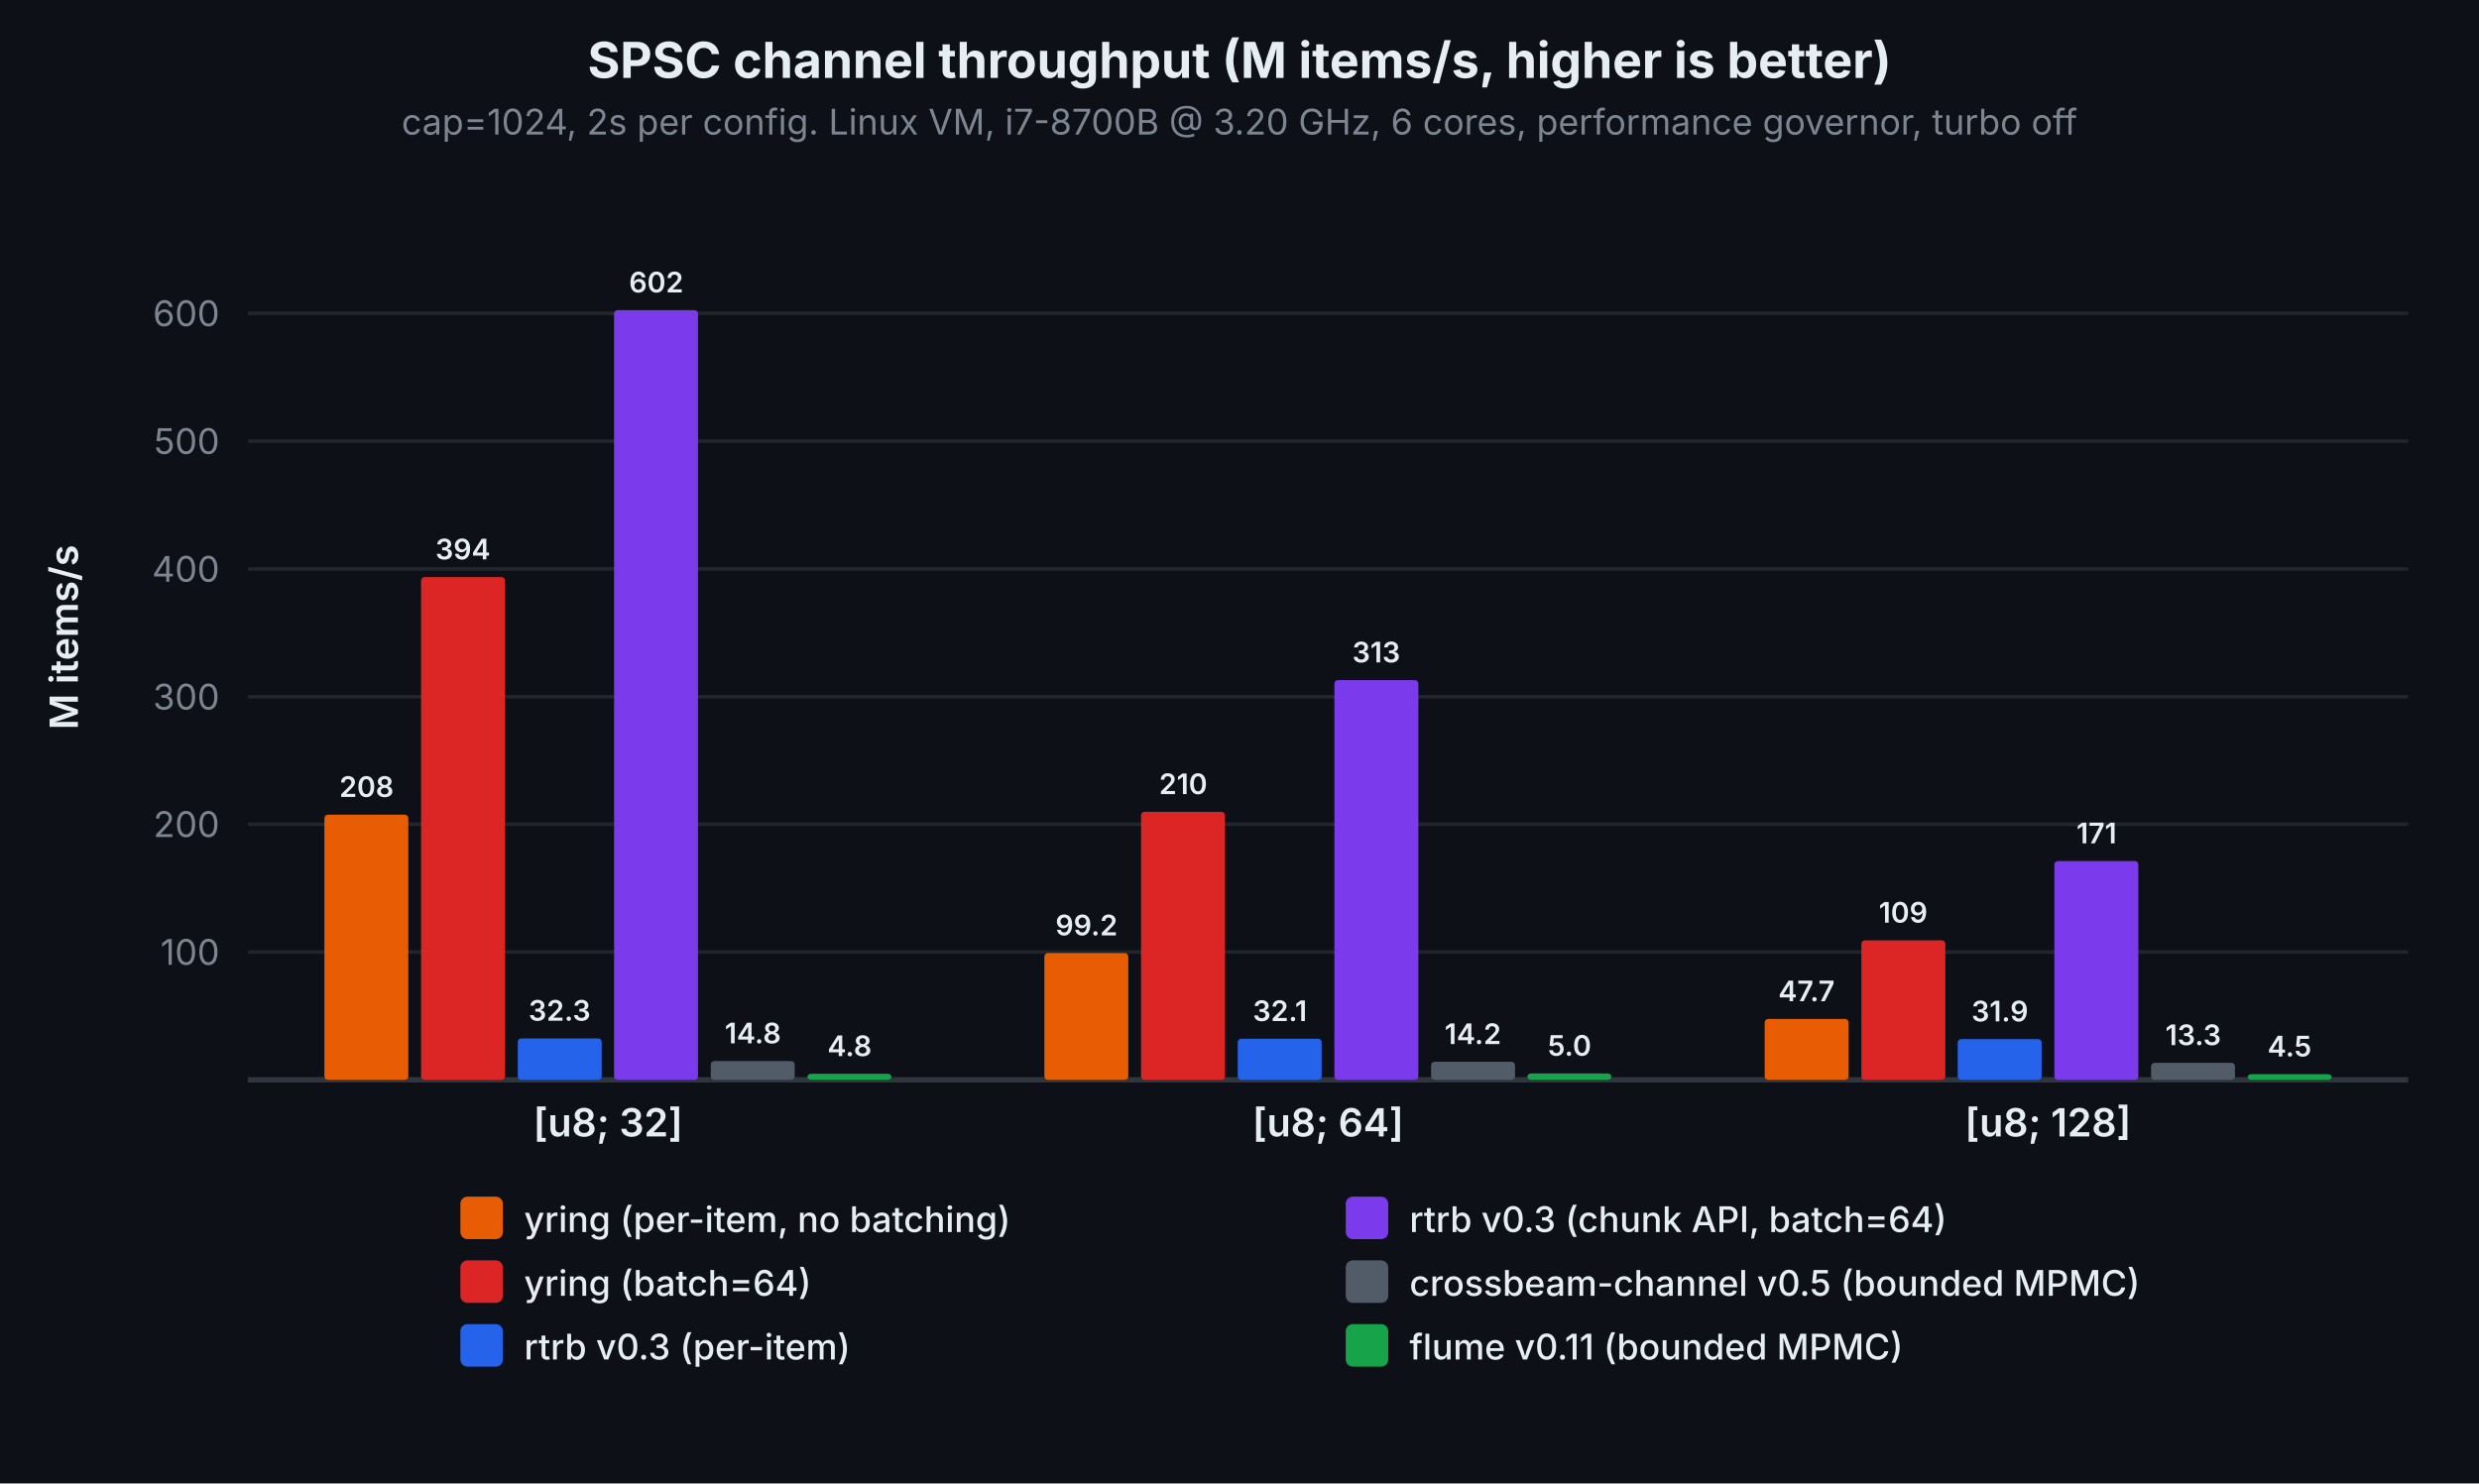
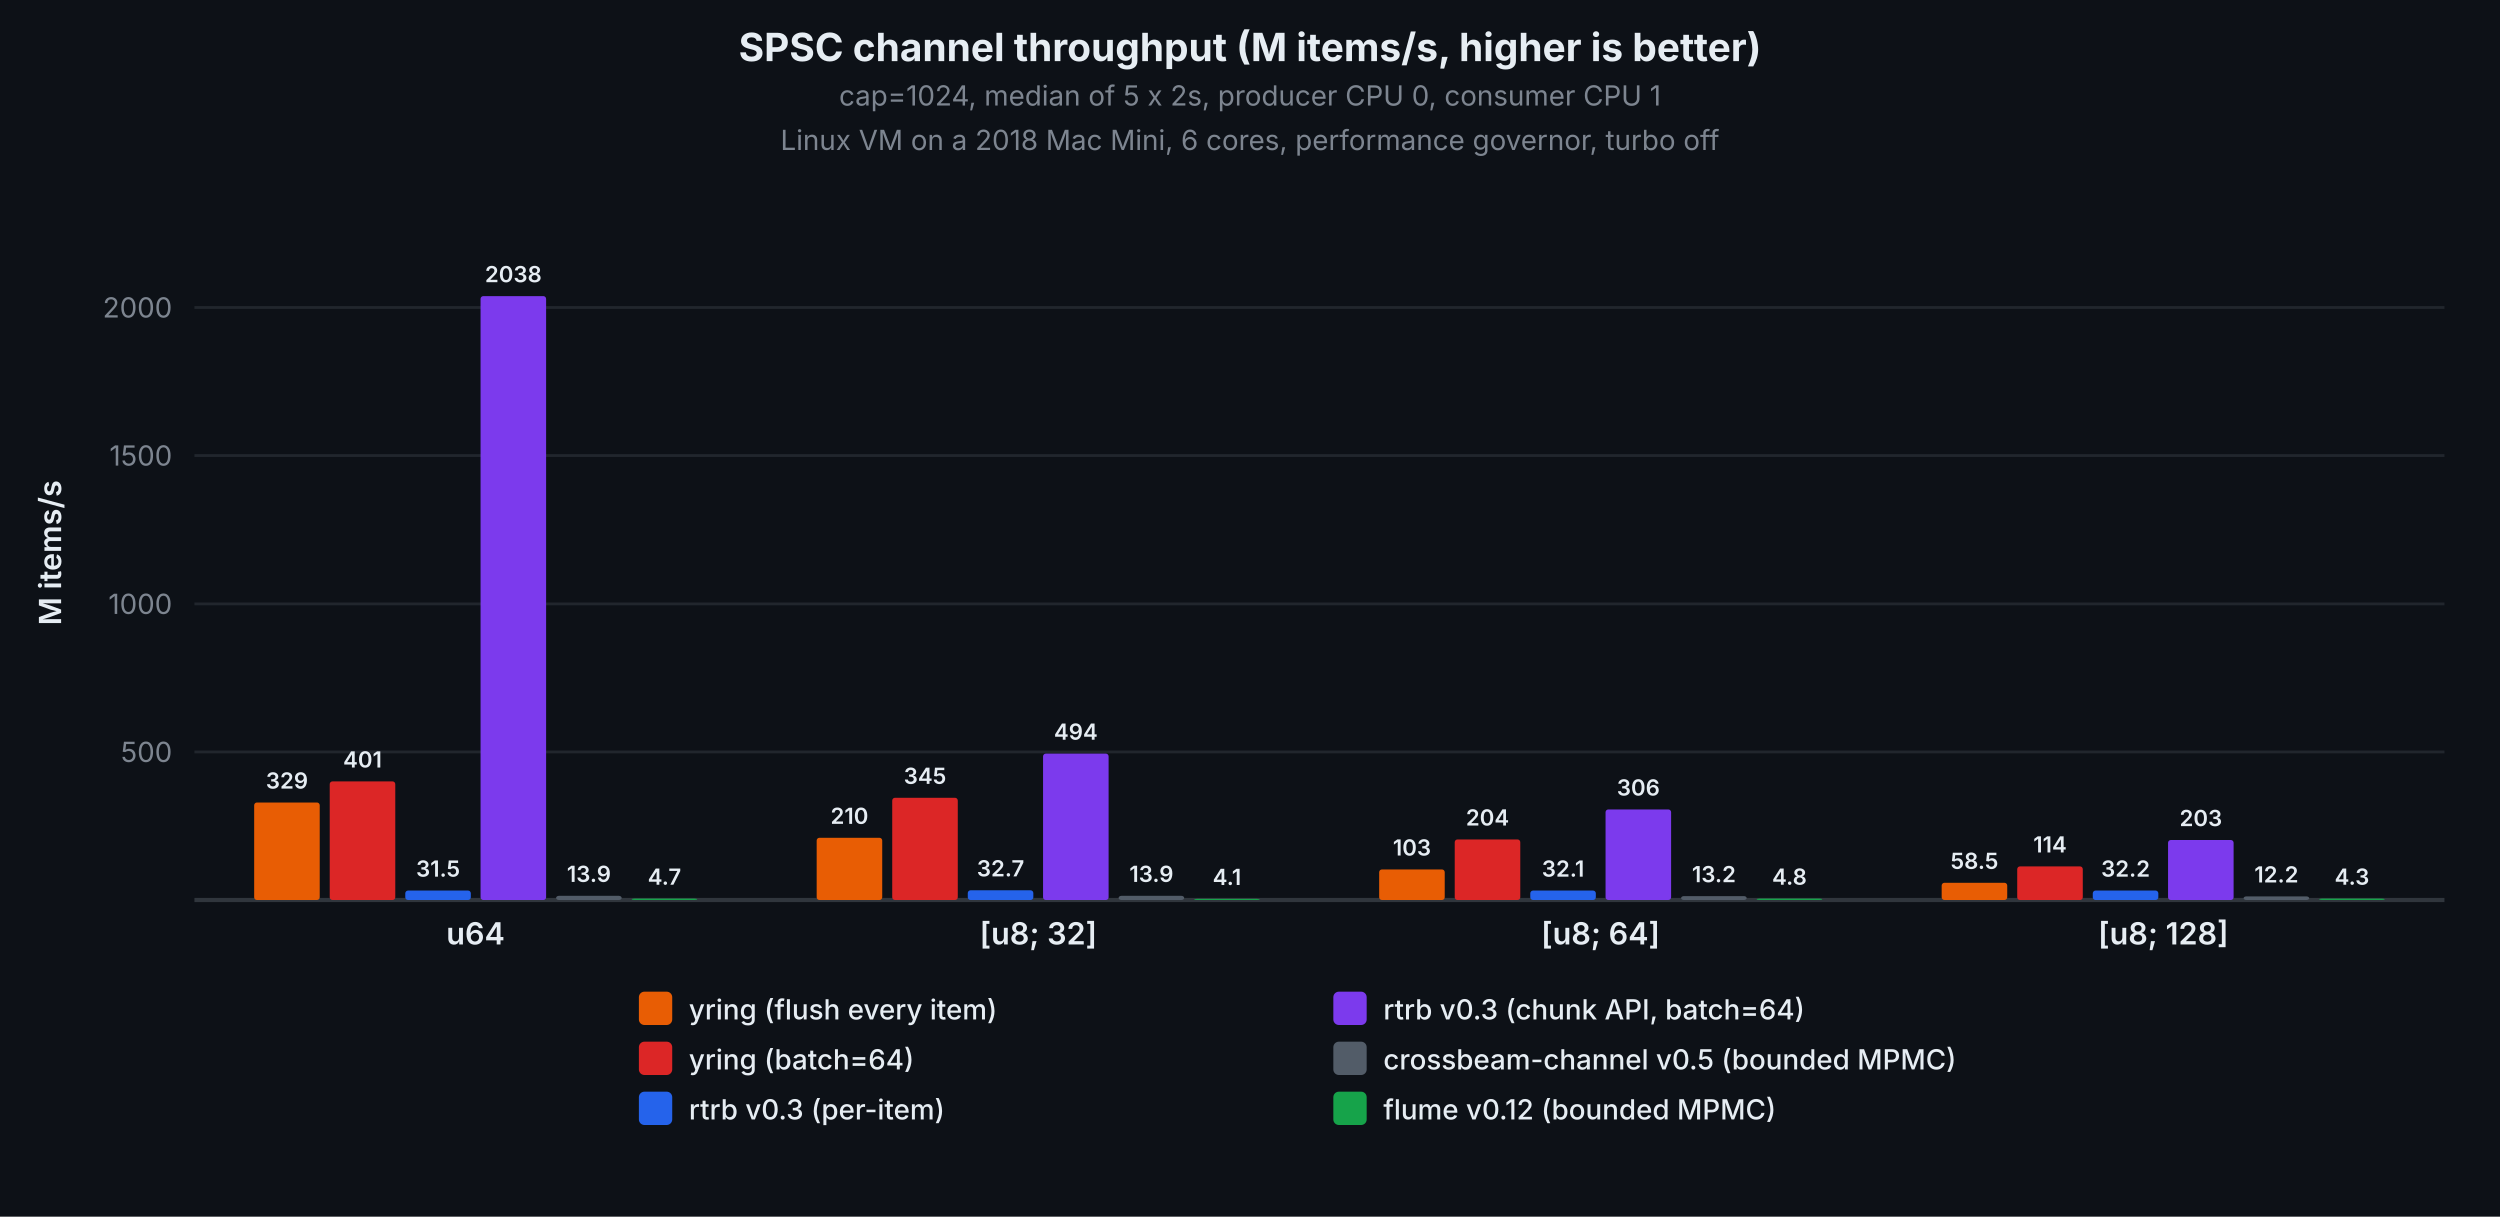
- <svg xmlns="http://www.w3.org/2000/svg" viewBox="0 0 700 419" font-family="system-ui, -apple-system, sans-serif">
-   <rect width="700" height="419" fill="#0d1117" />
-   <text x="350.0" y="22" text-anchor="middle" fill="#e6edf3" font-size="14" font-weight="700">SPSC channel throughput (M items/s, higher is better)</text>
-   <text x="350.0" y="38" text-anchor="middle" fill="#7d8590" font-size="10">cap=1024, 2s per config. Linux VM, i7-8700B @ 3.20 GHz, 6 cores, performance governor, turbo off</text>
-   <text x="22" y="180.0" text-anchor="middle" fill="#e6edf3" font-size="11" font-weight="600" transform="rotate(-90,22,180.0)">M items/s</text>
-   <line x1="70" y1="268.9" x2="680" y2="268.9" stroke="#21262d" stroke-width="1" />
-   <text x="62" y="268.9" text-anchor="end" dominant-baseline="middle" fill="#7d8590" font-size="10">100</text>
-   <line x1="70" y1="232.8" x2="680" y2="232.8" stroke="#21262d" stroke-width="1" />
-   <text x="62" y="232.8" text-anchor="end" dominant-baseline="middle" fill="#7d8590" font-size="10">200</text>
-   <line x1="70" y1="196.8" x2="680" y2="196.8" stroke="#21262d" stroke-width="1" />
-   <text x="62" y="196.8" text-anchor="end" dominant-baseline="middle" fill="#7d8590" font-size="10">300</text>
-   <line x1="70" y1="160.7" x2="680" y2="160.7" stroke="#21262d" stroke-width="1" />
-   <text x="62" y="160.7" text-anchor="end" dominant-baseline="middle" fill="#7d8590" font-size="10">400</text>
-   <line x1="70" y1="124.6" x2="680" y2="124.6" stroke="#21262d" stroke-width="1" />
-   <text x="62" y="124.6" text-anchor="end" dominant-baseline="middle" fill="#7d8590" font-size="10">500</text>
-   <line x1="70" y1="88.5" x2="680" y2="88.5" stroke="#21262d" stroke-width="1" />
-   <text x="62" y="88.5" text-anchor="end" dominant-baseline="middle" fill="#7d8590" font-size="10">600</text>
-   <line x1="70" y1="305" x2="680" y2="305" stroke="#30363d" stroke-width="1.5" />
-   <rect x="91.6" y="230.1" width="23.7" height="74.9" fill="#e85d04" rx="1" />
-   <text x="103.5" y="225.1" text-anchor="middle" fill="#e6edf3" font-size="8" font-weight="600">208</text>
-   <rect x="118.9" y="163.0" width="23.7" height="142.0" fill="#dc2626" rx="1" />
-   <text x="130.7" y="158.0" text-anchor="middle" fill="#e6edf3" font-size="8" font-weight="600">394</text>
-   <rect x="146.2" y="293.3" width="23.7" height="11.7" fill="#2563eb" rx="1" />
-   <text x="158.0" y="288.3" text-anchor="middle" fill="#e6edf3" font-size="8" font-weight="600">32.3</text>
-   <rect x="173.4" y="87.6" width="23.7" height="217.4" fill="#7c3aed" rx="1" />
-   <text x="185.3" y="82.6" text-anchor="middle" fill="#e6edf3" font-size="8" font-weight="600">602</text>
-   <rect x="200.7" y="299.7" width="23.7" height="5.3" fill="#525c68" rx="1" />
-   <text x="212.6" y="294.7" text-anchor="middle" fill="#e6edf3" font-size="8" font-weight="600">14.8</text>
-   <rect x="228.0" y="303.3" width="23.7" height="1.7" fill="#16a34a" rx="1" />
-   <text x="239.9" y="298.3" text-anchor="middle" fill="#e6edf3" font-size="8" font-weight="600">4.8</text>
-   <text x="171.7" y="321" text-anchor="middle" fill="#e6edf3" font-size="11" font-weight="600">[u8; 32]</text>
-   <rect x="294.9" y="269.2" width="23.7" height="35.8" fill="#e85d04" rx="1" />
-   <text x="306.8" y="264.2" text-anchor="middle" fill="#e6edf3" font-size="8" font-weight="600">99.2</text>
-   <rect x="322.2" y="229.3" width="23.7" height="75.7" fill="#dc2626" rx="1" />
-   <text x="334.1" y="224.3" text-anchor="middle" fill="#e6edf3" font-size="8" font-weight="600">210</text>
-   <rect x="349.5" y="293.4" width="23.7" height="11.6" fill="#2563eb" rx="1" />
-   <text x="361.4" y="288.4" text-anchor="middle" fill="#e6edf3" font-size="8" font-weight="600">32.1</text>
-   <rect x="376.8" y="192.1" width="23.7" height="112.9" fill="#7c3aed" rx="1" />
-   <text x="388.6" y="187.1" text-anchor="middle" fill="#e6edf3" font-size="8" font-weight="600">313</text>
-   <rect x="404.1" y="299.9" width="23.7" height="5.1" fill="#525c68" rx="1" />
-   <text x="415.9" y="294.9" text-anchor="middle" fill="#e6edf3" font-size="8" font-weight="600">14.2</text>
-   <rect x="431.3" y="303.2" width="23.7" height="1.8" fill="#16a34a" rx="1" />
-   <text x="443.2" y="298.2" text-anchor="middle" fill="#e6edf3" font-size="8" font-weight="600">5.0</text>
-   <text x="375.0" y="321" text-anchor="middle" fill="#e6edf3" font-size="11" font-weight="600">[u8; 64]</text>
-   <rect x="498.3" y="287.8" width="23.7" height="17.2" fill="#e85d04" rx="1" />
-   <text x="510.1" y="282.8" text-anchor="middle" fill="#e6edf3" font-size="8" font-weight="600">47.7</text>
-   <rect x="525.6" y="265.6" width="23.7" height="39.4" fill="#dc2626" rx="1" />
-   <text x="537.4" y="260.6" text-anchor="middle" fill="#e6edf3" font-size="8" font-weight="600">109</text>
-   <rect x="552.8" y="293.5" width="23.7" height="11.5" fill="#2563eb" rx="1" />
-   <text x="564.7" y="288.5" text-anchor="middle" fill="#e6edf3" font-size="8" font-weight="600">31.9</text>
-   <rect x="580.1" y="243.2" width="23.7" height="61.8" fill="#7c3aed" rx="1" />
-   <text x="592.0" y="238.2" text-anchor="middle" fill="#e6edf3" font-size="8" font-weight="600">171</text>
-   <rect x="607.4" y="300.2" width="23.7" height="4.8" fill="#525c68" rx="1" />
-   <text x="619.3" y="295.2" text-anchor="middle" fill="#e6edf3" font-size="8" font-weight="600">13.3</text>
-   <rect x="634.7" y="303.4" width="23.7" height="1.6" fill="#16a34a" rx="1" />
-   <text x="646.5" y="298.4" text-anchor="middle" fill="#e6edf3" font-size="8" font-weight="600">4.5</text>
-   <text x="578.3" y="321" text-anchor="middle" fill="#e6edf3" font-size="11" font-weight="600">[u8; 128]</text>
-   <rect x="130" y="338" width="12" height="12" fill="#e85d04" rx="2" />
-   <text x="148" y="348" fill="#e6edf3" font-size="10" font-weight="500">yring (per-item, no batching)</text>
-   <rect x="130" y="356" width="12" height="12" fill="#dc2626" rx="2" />
-   <text x="148" y="366" fill="#e6edf3" font-size="10" font-weight="500">yring (batch=64)</text>
-   <rect x="130" y="374" width="12" height="12" fill="#2563eb" rx="2" />
-   <text x="148" y="384" fill="#e6edf3" font-size="10" font-weight="500">rtrb v0.3 (per-item)</text>
-   <rect x="380" y="338" width="12" height="12" fill="#7c3aed" rx="2" />
-   <text x="398" y="348" fill="#e6edf3" font-size="10" font-weight="500">rtrb v0.3 (chunk API, batch=64)</text>
-   <rect x="380" y="356" width="12" height="12" fill="#525c68" rx="2" />
-   <text x="398" y="366" fill="#e6edf3" font-size="10" font-weight="500">crossbeam-channel v0.5 (bounded MPMC)</text>
-   <rect x="380" y="374" width="12" height="12" fill="#16a34a" rx="2" />
-   <text x="398" y="384" fill="#e6edf3" font-size="10" font-weight="500">flume v0.11 (bounded MPMC)</text>
+ <svg xmlns="http://www.w3.org/2000/svg" viewBox="0 0 900 438" font-family="system-ui, -apple-system, sans-serif">
+   <rect width="900" height="438" fill="#0d1117" />
+   <text x="450.0" y="22" text-anchor="middle" fill="#e6edf3" font-size="14" font-weight="700">SPSC channel throughput (M items/s, higher is better)</text>
+   <text x="450.0" y="38" text-anchor="middle" fill="#7d8590" font-size="10">cap=1024, median of 5 x 2s, producer CPU 0, consumer CPU 1</text>
+   <text x="450.0" y="54" text-anchor="middle" fill="#7d8590" font-size="10">Linux VM on a 2018 Mac Mini, 6 cores, performance governor, turbo off</text>
+   <text x="22" y="199.0" text-anchor="middle" fill="#e6edf3" font-size="11" font-weight="600" transform="rotate(-90,22,199.0)">M items/s</text>
+   <line x1="70" y1="270.7" x2="880" y2="270.7" stroke="#21262d" stroke-width="1" />
+   <text x="62" y="270.7" text-anchor="end" dominant-baseline="middle" fill="#7d8590" font-size="10">500</text>
+   <line x1="70" y1="217.4" x2="880" y2="217.4" stroke="#21262d" stroke-width="1" />
+   <text x="62" y="217.4" text-anchor="end" dominant-baseline="middle" fill="#7d8590" font-size="10">1000</text>
+   <line x1="70" y1="164.0" x2="880" y2="164.0" stroke="#21262d" stroke-width="1" />
+   <text x="62" y="164.0" text-anchor="end" dominant-baseline="middle" fill="#7d8590" font-size="10">1500</text>
+   <line x1="70" y1="110.7" x2="880" y2="110.7" stroke="#21262d" stroke-width="1" />
+   <text x="62" y="110.7" text-anchor="end" dominant-baseline="middle" fill="#7d8590" font-size="10">2000</text>
+   <line x1="70" y1="324" x2="880" y2="324" stroke="#30363d" stroke-width="1.5" />
+   <rect x="91.5" y="288.9" width="23.6" height="35.1" fill="#e85d04" rx="1" />
+   <text x="103.3" y="283.9" text-anchor="middle" fill="#e6edf3" font-size="8" font-weight="600">329</text>
+   <rect x="118.7" y="281.3" width="23.6" height="42.7" fill="#dc2626" rx="1" />
+   <text x="130.5" y="276.3" text-anchor="middle" fill="#e6edf3" font-size="8" font-weight="600">401</text>
+   <rect x="145.9" y="320.6" width="23.6" height="3.4" fill="#2563eb" rx="1" />
+   <text x="157.7" y="315.6" text-anchor="middle" fill="#e6edf3" font-size="8" font-weight="600">31.5</text>
+   <rect x="173.0" y="106.6" width="23.6" height="217.4" fill="#7c3aed" rx="1" />
+   <text x="184.8" y="101.6" text-anchor="middle" fill="#e6edf3" font-size="8" font-weight="600">2038</text>
+   <rect x="200.2" y="322.5" width="23.6" height="1.5" fill="#525c68" rx="1" />
+   <text x="212.0" y="317.5" text-anchor="middle" fill="#e6edf3" font-size="8" font-weight="600">13.9</text>
+   <rect x="227.4" y="323.5" width="23.6" height="0.5" fill="#16a34a" rx="1" />
+   <text x="239.2" y="318.5" text-anchor="middle" fill="#e6edf3" font-size="8" font-weight="600">4.7</text>
+   <text x="171.2" y="340" text-anchor="middle" fill="#e6edf3" font-size="11" font-weight="600">u64</text>
+   <rect x="294.0" y="301.6" width="23.6" height="22.4" fill="#e85d04" rx="1" />
+   <text x="305.8" y="296.6" text-anchor="middle" fill="#e6edf3" font-size="8" font-weight="600">210</text>
+   <rect x="321.2" y="287.2" width="23.6" height="36.8" fill="#dc2626" rx="1" />
+   <text x="333.0" y="282.2" text-anchor="middle" fill="#e6edf3" font-size="8" font-weight="600">345</text>
+   <rect x="348.4" y="320.5" width="23.6" height="3.5" fill="#2563eb" rx="1" />
+   <text x="360.2" y="315.5" text-anchor="middle" fill="#e6edf3" font-size="8" font-weight="600">32.7</text>
+   <rect x="375.5" y="271.3" width="23.6" height="52.7" fill="#7c3aed" rx="1" />
+   <text x="387.3" y="266.3" text-anchor="middle" fill="#e6edf3" font-size="8" font-weight="600">494</text>
+   <rect x="402.7" y="322.5" width="23.6" height="1.5" fill="#525c68" rx="1" />
+   <text x="414.5" y="317.5" text-anchor="middle" fill="#e6edf3" font-size="8" font-weight="600">13.9</text>
+   <rect x="429.9" y="323.6" width="23.6" height="0.4" fill="#16a34a" rx="1" />
+   <text x="441.7" y="318.6" text-anchor="middle" fill="#e6edf3" font-size="8" font-weight="600">4.1</text>
+   <text x="373.8" y="340" text-anchor="middle" fill="#e6edf3" font-size="11" font-weight="600">[u8; 32]</text>
+   <rect x="496.5" y="313.0" width="23.6" height="11.0" fill="#e85d04" rx="1" />
+   <text x="508.3" y="308.0" text-anchor="middle" fill="#e6edf3" font-size="8" font-weight="600">103</text>
+   <rect x="523.7" y="302.2" width="23.6" height="21.8" fill="#dc2626" rx="1" />
+   <text x="535.5" y="297.2" text-anchor="middle" fill="#e6edf3" font-size="8" font-weight="600">204</text>
+   <rect x="550.9" y="320.6" width="23.6" height="3.4" fill="#2563eb" rx="1" />
+   <text x="562.7" y="315.6" text-anchor="middle" fill="#e6edf3" font-size="8" font-weight="600">32.1</text>
+   <rect x="578.0" y="291.4" width="23.6" height="32.6" fill="#7c3aed" rx="1" />
+   <text x="589.8" y="286.4" text-anchor="middle" fill="#e6edf3" font-size="8" font-weight="600">306</text>
+   <rect x="605.2" y="322.6" width="23.6" height="1.4" fill="#525c68" rx="1" />
+   <text x="617.0" y="317.6" text-anchor="middle" fill="#e6edf3" font-size="8" font-weight="600">13.2</text>
+   <rect x="632.4" y="323.5" width="23.6" height="0.5" fill="#16a34a" rx="1" />
+   <text x="644.2" y="318.5" text-anchor="middle" fill="#e6edf3" font-size="8" font-weight="600">4.8</text>
+   <text x="576.2" y="340" text-anchor="middle" fill="#e6edf3" font-size="11" font-weight="600">[u8; 64]</text>
+   <rect x="699.0" y="317.8" width="23.6" height="6.2" fill="#e85d04" rx="1" />
+   <text x="710.8" y="312.8" text-anchor="middle" fill="#e6edf3" font-size="8" font-weight="600">58.5</text>
+   <rect x="726.2" y="311.9" width="23.6" height="12.1" fill="#dc2626" rx="1" />
+   <text x="738.0" y="306.9" text-anchor="middle" fill="#e6edf3" font-size="8" font-weight="600">114</text>
+   <rect x="753.4" y="320.6" width="23.6" height="3.4" fill="#2563eb" rx="1" />
+   <text x="765.2" y="315.6" text-anchor="middle" fill="#e6edf3" font-size="8" font-weight="600">32.2</text>
+   <rect x="780.5" y="302.4" width="23.6" height="21.6" fill="#7c3aed" rx="1" />
+   <text x="792.3" y="297.4" text-anchor="middle" fill="#e6edf3" font-size="8" font-weight="600">203</text>
+   <rect x="807.7" y="322.7" width="23.6" height="1.3" fill="#525c68" rx="1" />
+   <text x="819.5" y="317.7" text-anchor="middle" fill="#e6edf3" font-size="8" font-weight="600">12.2</text>
+   <rect x="834.9" y="323.5" width="23.6" height="0.5" fill="#16a34a" rx="1" />
+   <text x="846.7" y="318.5" text-anchor="middle" fill="#e6edf3" font-size="8" font-weight="600">4.3</text>
+   <text x="778.8" y="340" text-anchor="middle" fill="#e6edf3" font-size="11" font-weight="600">[u8; 128]</text>
+   <rect x="230" y="357" width="12" height="12" fill="#e85d04" rx="2" />
+   <text x="248" y="367" fill="#e6edf3" font-size="10" font-weight="500">yring (flush every item)</text>
+   <rect x="230" y="375" width="12" height="12" fill="#dc2626" rx="2" />
+   <text x="248" y="385" fill="#e6edf3" font-size="10" font-weight="500">yring (batch=64)</text>
+   <rect x="230" y="393" width="12" height="12" fill="#2563eb" rx="2" />
+   <text x="248" y="403" fill="#e6edf3" font-size="10" font-weight="500">rtrb v0.3 (per-item)</text>
+   <rect x="480" y="357" width="12" height="12" fill="#7c3aed" rx="2" />
+   <text x="498" y="367" fill="#e6edf3" font-size="10" font-weight="500">rtrb v0.3 (chunk API, batch=64)</text>
+   <rect x="480" y="375" width="12" height="12" fill="#525c68" rx="2" />
+   <text x="498" y="385" fill="#e6edf3" font-size="10" font-weight="500">crossbeam-channel v0.5 (bounded MPMC)</text>
+   <rect x="480" y="393" width="12" height="12" fill="#16a34a" rx="2" />
+   <text x="498" y="403" fill="#e6edf3" font-size="10" font-weight="500">flume v0.12 (bounded MPMC)</text>
</svg>
